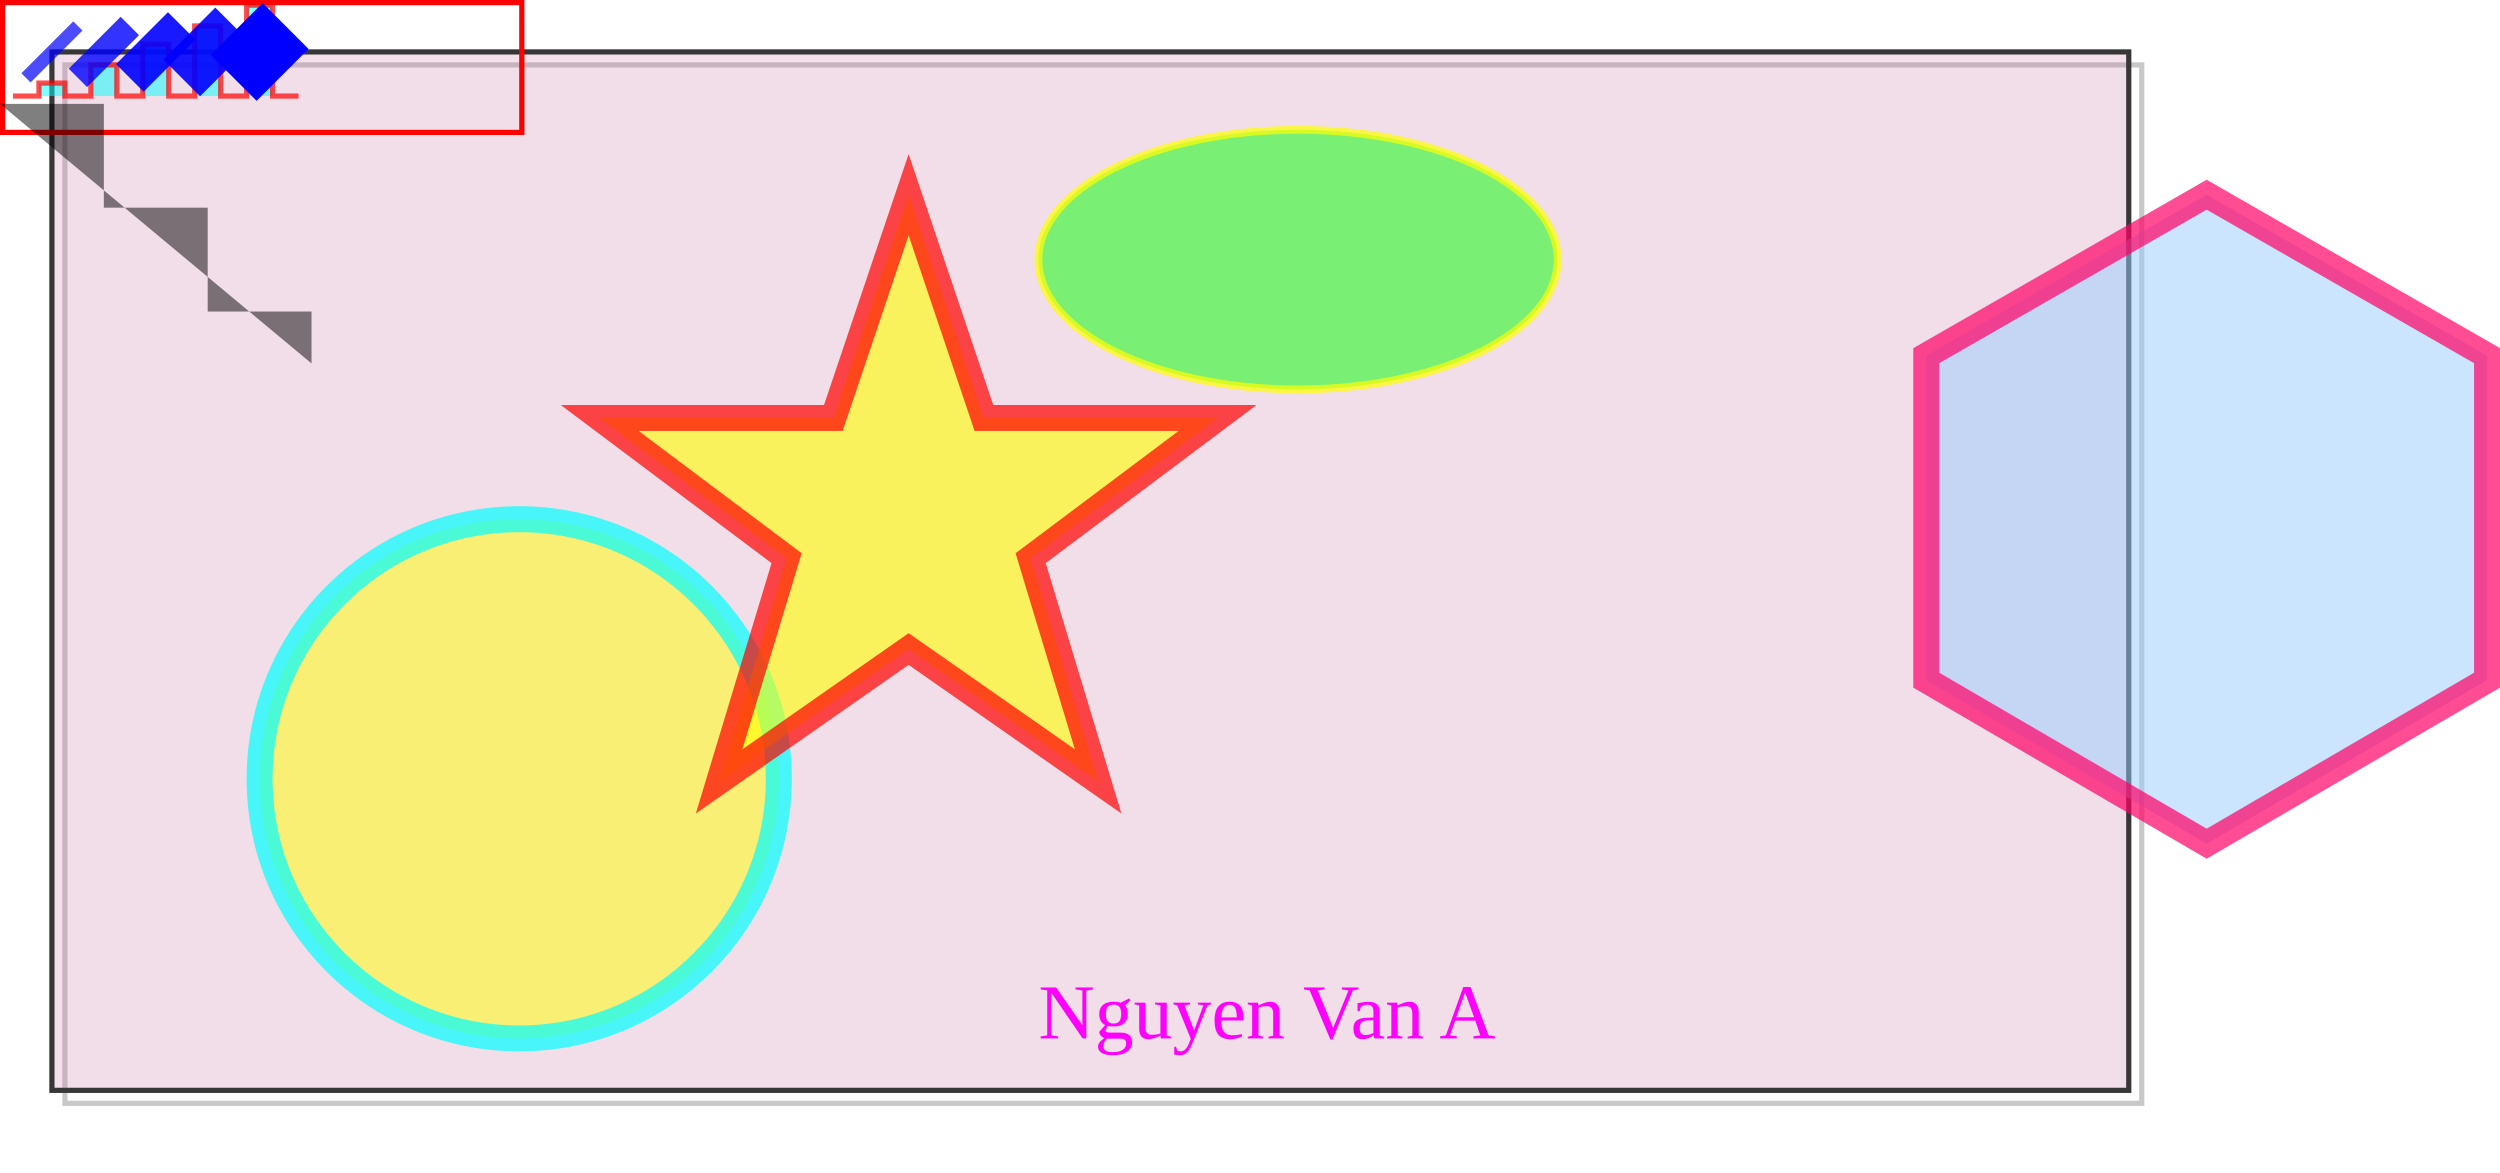
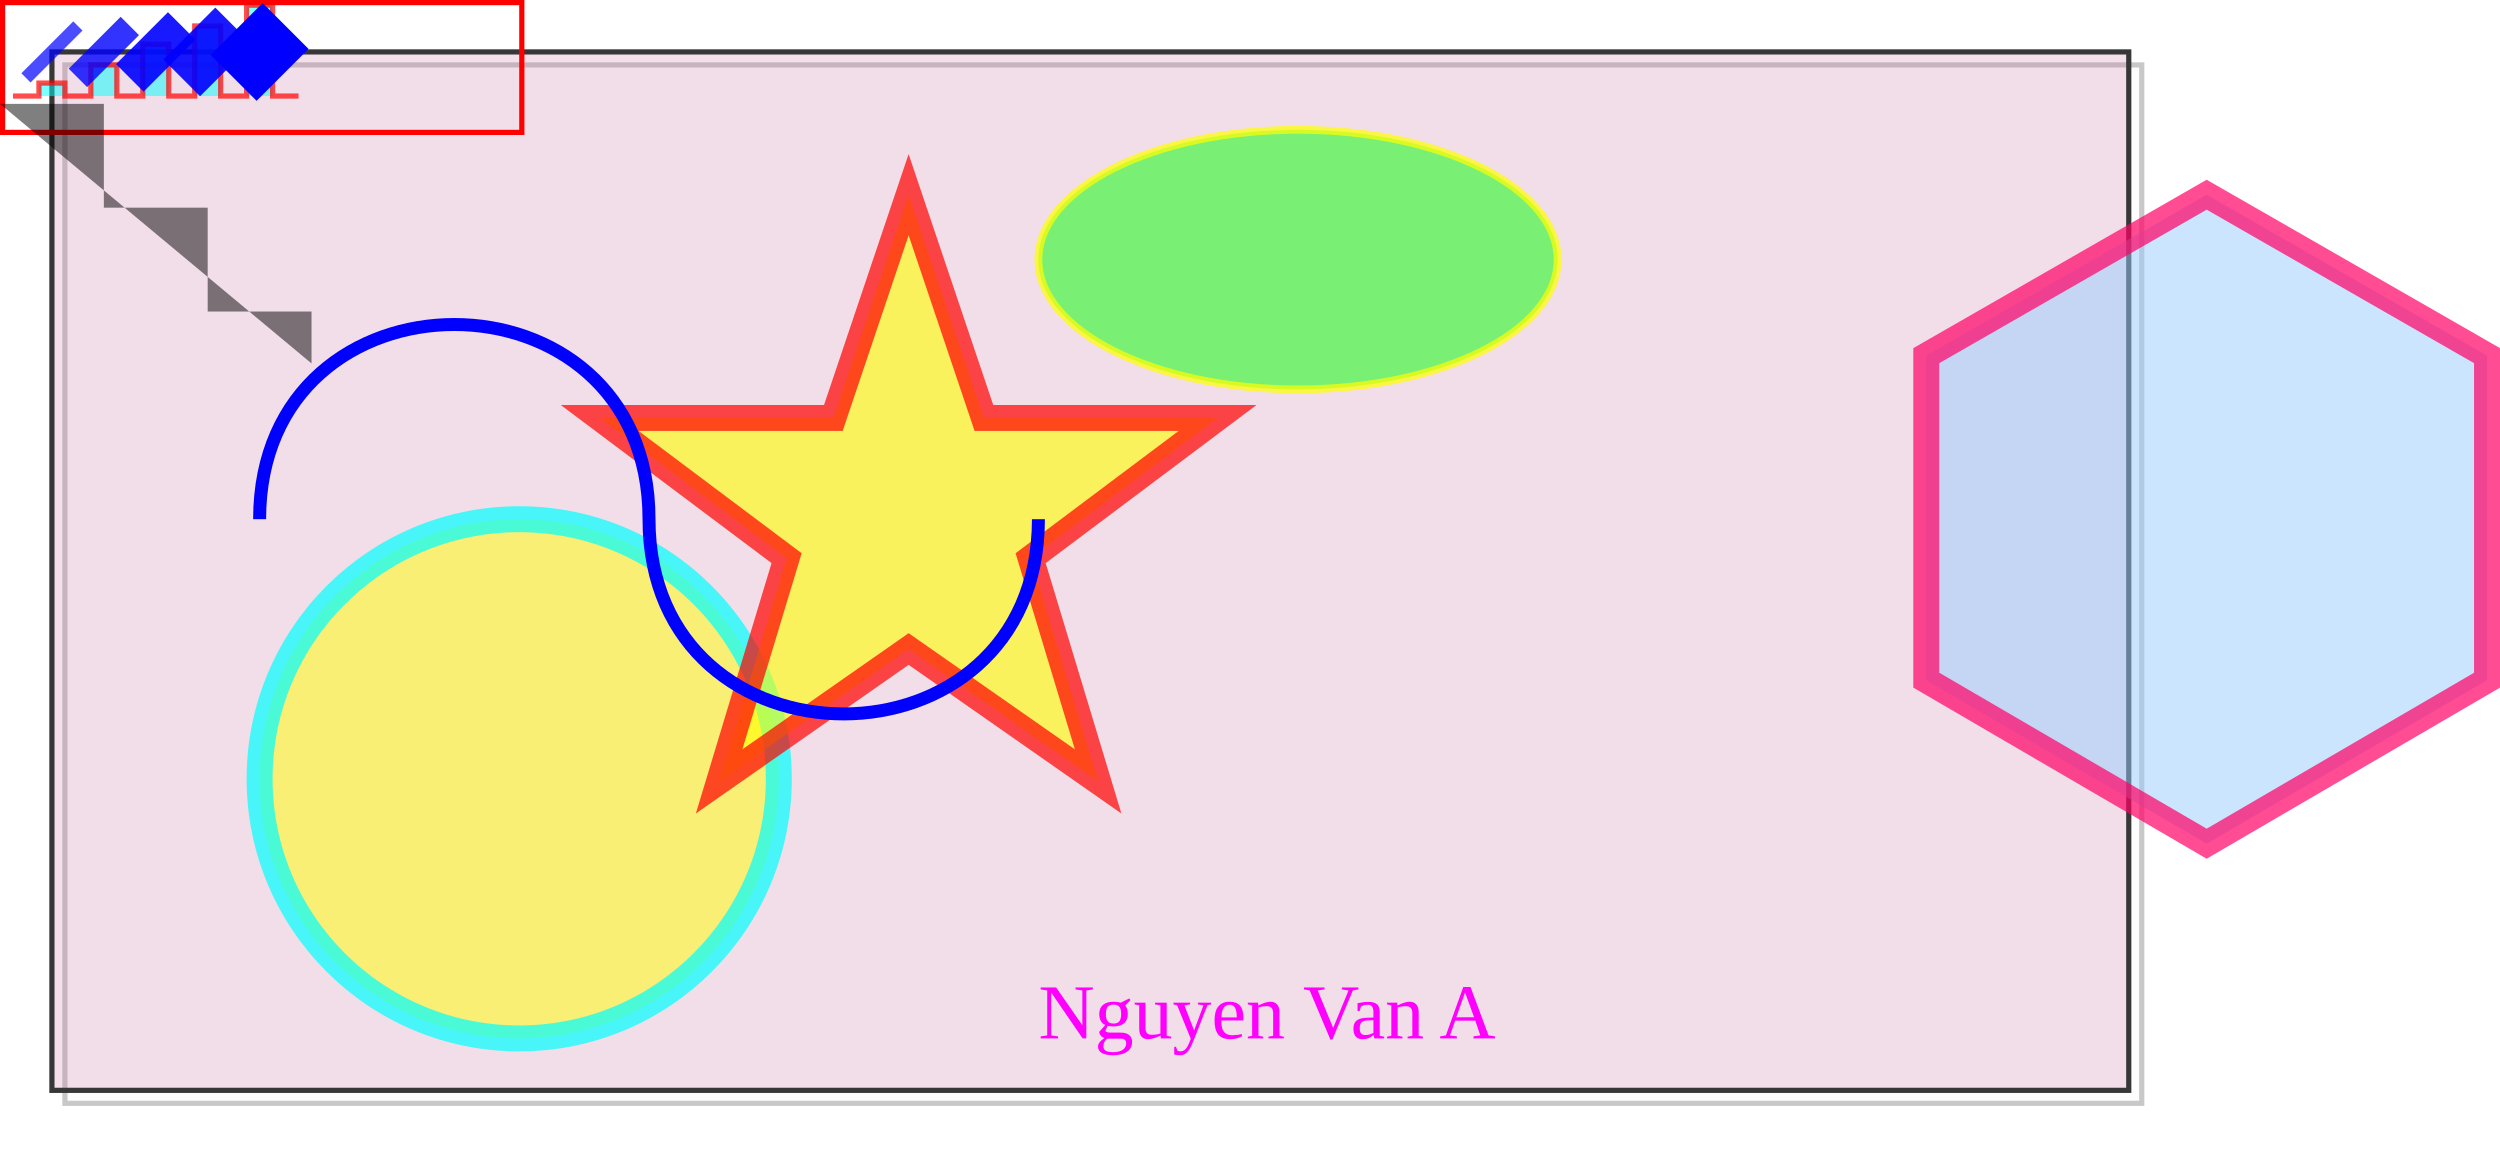
<svg xmlns="http://www.w3.org/2000/svg">
  <rect fill-opacity="0.01" stroke="rgb(200,200,200)" stroke-width="2" x="25" y="25" width="800" height="400" />
  <rect fill-opacity="0.2" fill="rgb(200,100,150)" stroke="rgb(55,55,55)" stroke-width="2" x="20" y="20" width="800" height="400" />
  <text x="1" y="1" fill="rgb(0,0,255)" font-size="40">SVG Demo</text>
  <rect fill-opacity="0" x="1" y="1" width="200" height="50" stroke="rgb(255,0,0)" stroke-width="2" />
  <text x="400" y="400" fill="rgb(255,0,255)" font-size="30">Nguyen Van A</text>
  <circle cx="200" cy="300" r="100" fill="rgb(255, 255, 0)" stroke="rgb(0, 255, 255)" stroke-width="10" stroke-opacity="0.7" fill-opacity="0.5" />
  <polyline stroke="rgb(255, 0, 0)" stroke-width="2" stroke-opacity="0.7" fill="rgb(0, 255, 255)" fill-opacity="0.5" points="5,37 15,37 15,32 25,32 25,37 35,37 35,25 45,25 45,37 55,37 55,17 65,17 65,37 75,37 75,10 85,10 85,37 95,37 95,2 105,2 105,37 115,37" />
  <ellipse cx="500" cy="100" rx="100" ry="50" stroke="rgb(255, 255, 0)" stroke-width="3" fill="rgb(0, 255, 0)" stroke-opacity="0.7" fill-opacity="0.5" />
  <line x1="10" y1="30" x2="30" y2="10" stroke="rgb(0, 0, 255)" stroke-width="5" stroke-opacity="0.7" />
  <line x1="30" y1="30" x2="50" y2="10" stroke="rgb(0, 0, 255)" stroke-width="10" stroke-opacity="0.8" />
  <line x1="50" y1="30" x2="70" y2="10" stroke="rgb(0, 0, 255)" stroke-width="15" stroke-opacity="0.9" />
  <line x1="70" y1="30" x2="90" y2="10" stroke="rgb(0, 0, 255)" stroke-width="20" stroke-opacity="0.9" />
  <line x1="90" y1="30" x2="110" y2="10" stroke="rgb(0, 0, 255)" stroke-width="25" stroke-opacity="1.0" />
  <polygon fill="rgb(153, 204, 255)" fill-opacity="0.5" stroke-width="10" stroke="rgb(255, 0, 102)" stroke-opacity="0.7" points="850,75 958,137 958,262 850,325 742,262 742,137" />
  <polygon fill="rgb(255, 255, 0)" fill-opacity="0.6" stroke-width="10" stroke="rgb(255, 0, 0)" stroke-opacity="0.7" points="350,75 379,161 469,161 397,215 423,301 350,250 277,301 303,215 231,161 321,161" />
  <polyline points="0,40 40,40 40,80 80,80 80,120 120,120 120,140" fill-opacity="0.5" />
+   <path fill="none" stroke="rgb(0,0,255)" stroke-width="5" d="M100,200 C100,100 250,100 250,200 C250,300 400,300 400,200" />
</svg>
